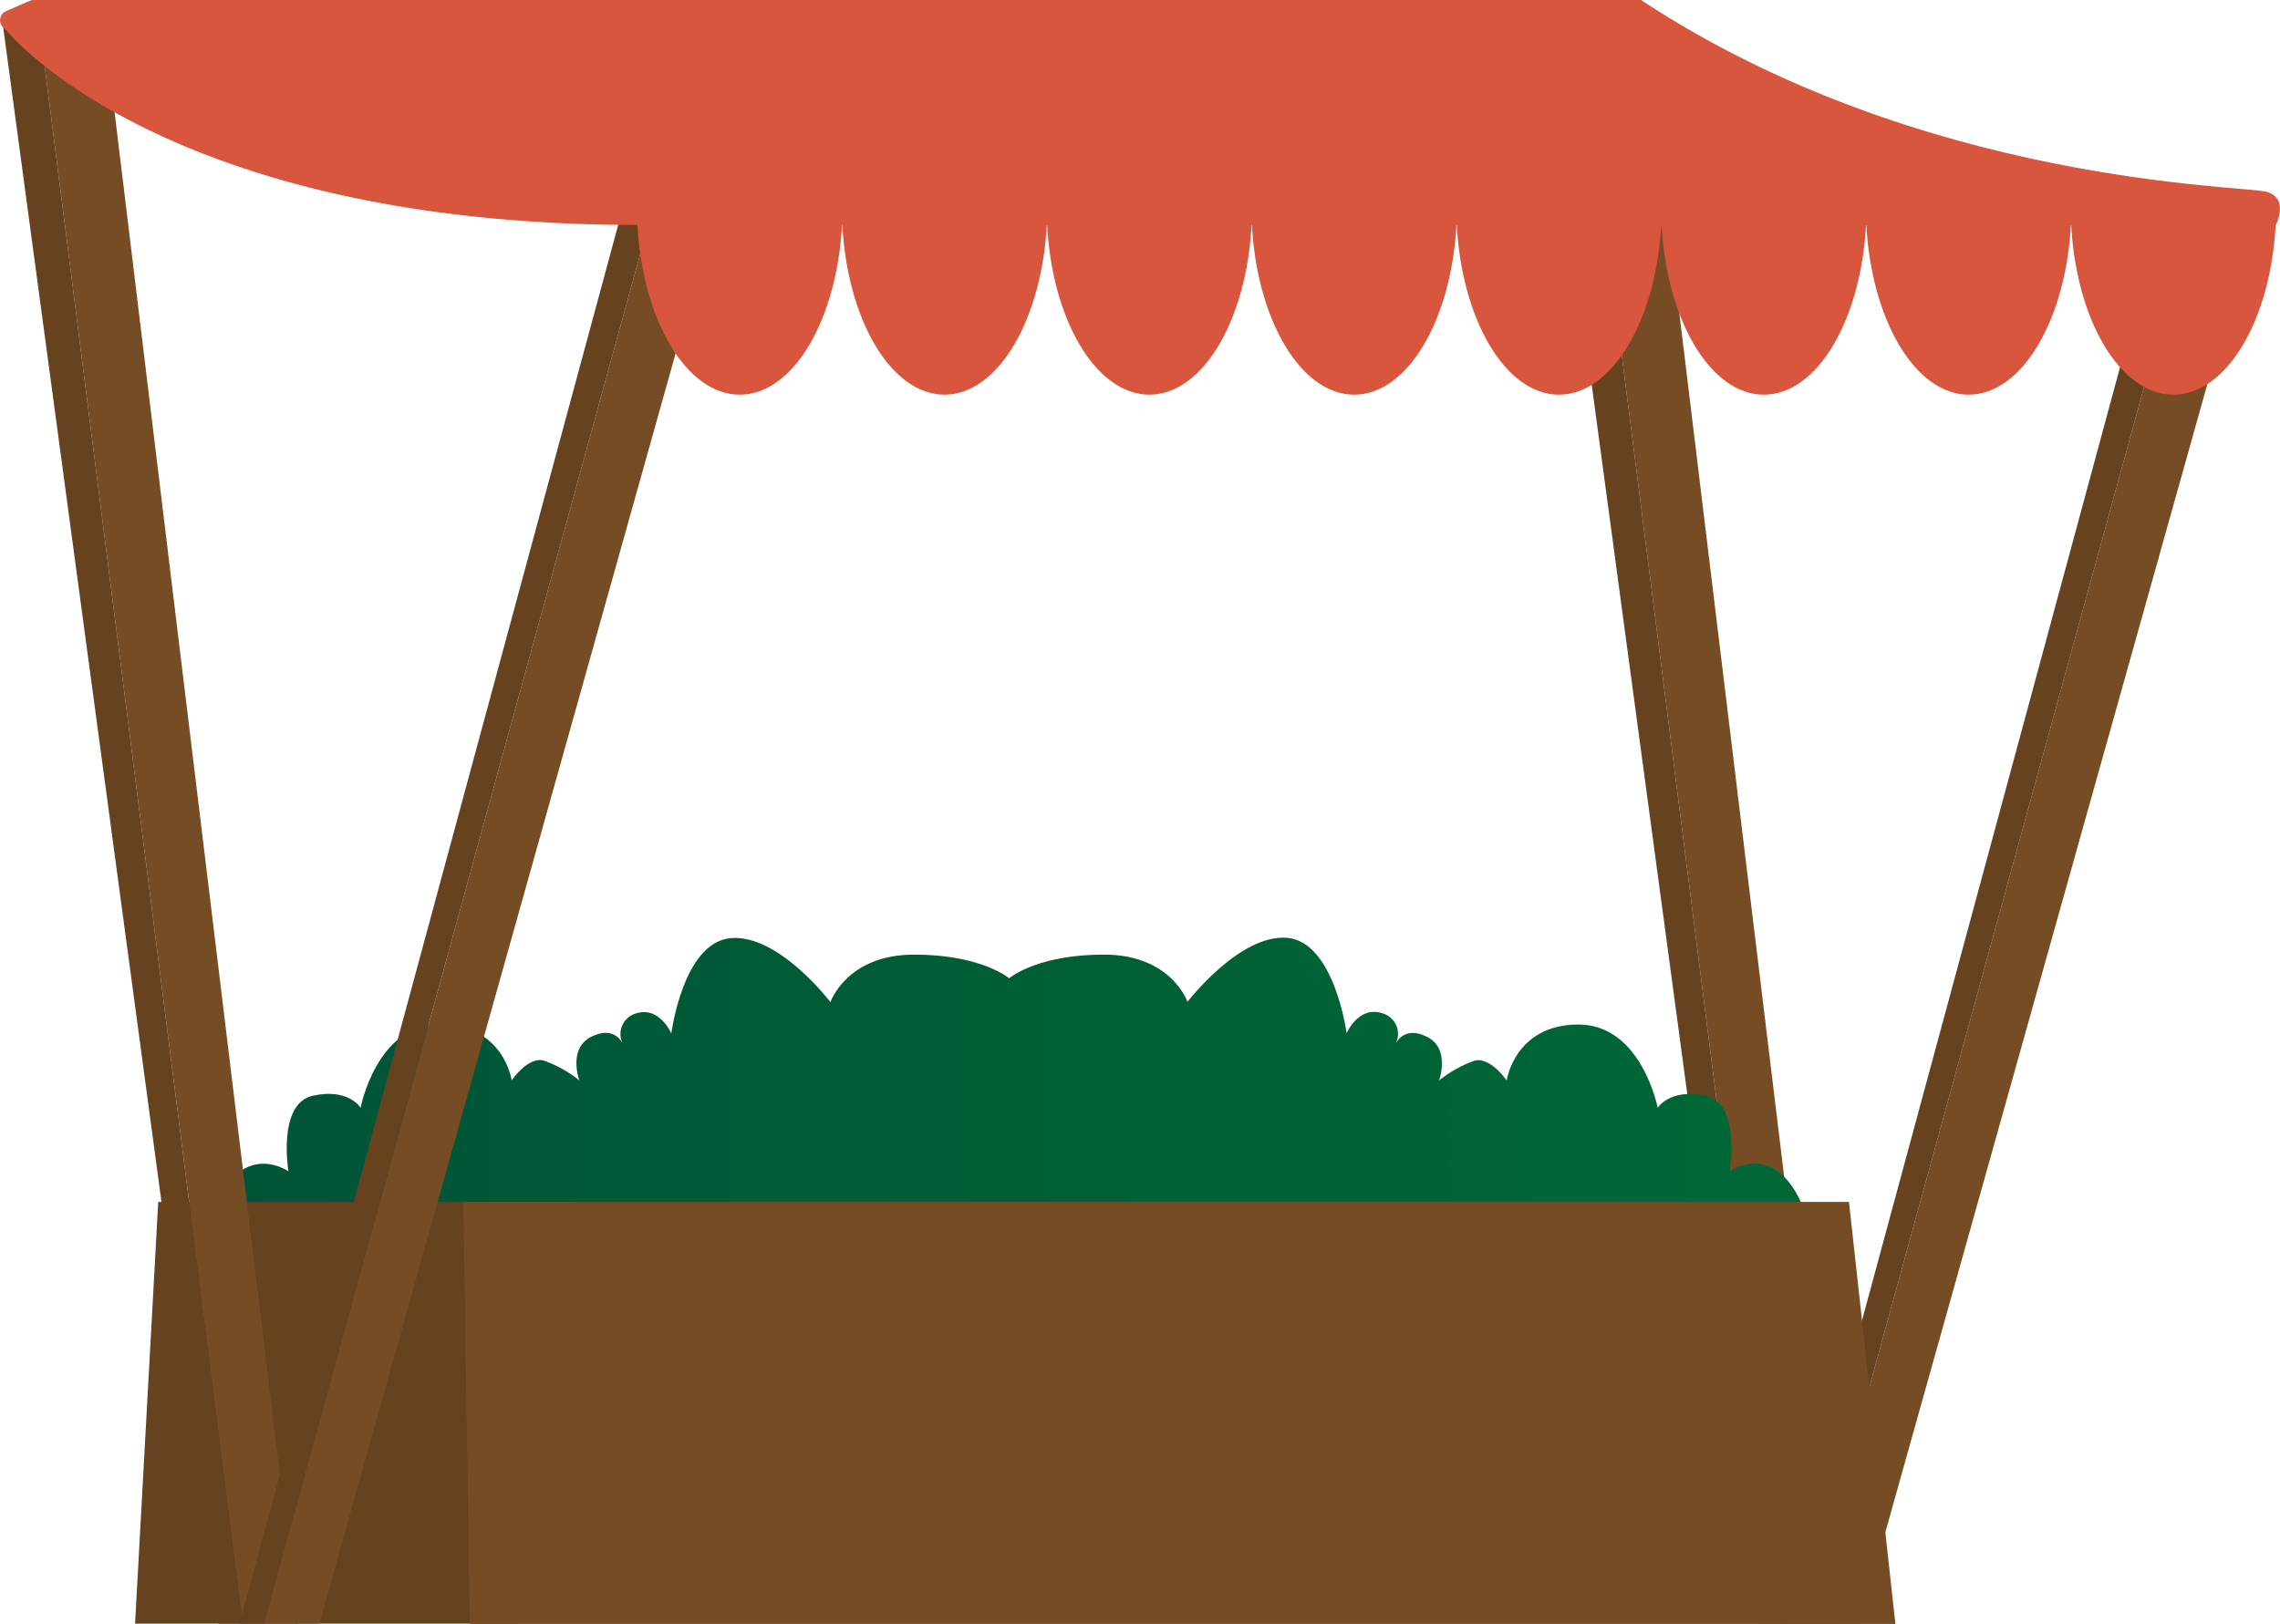
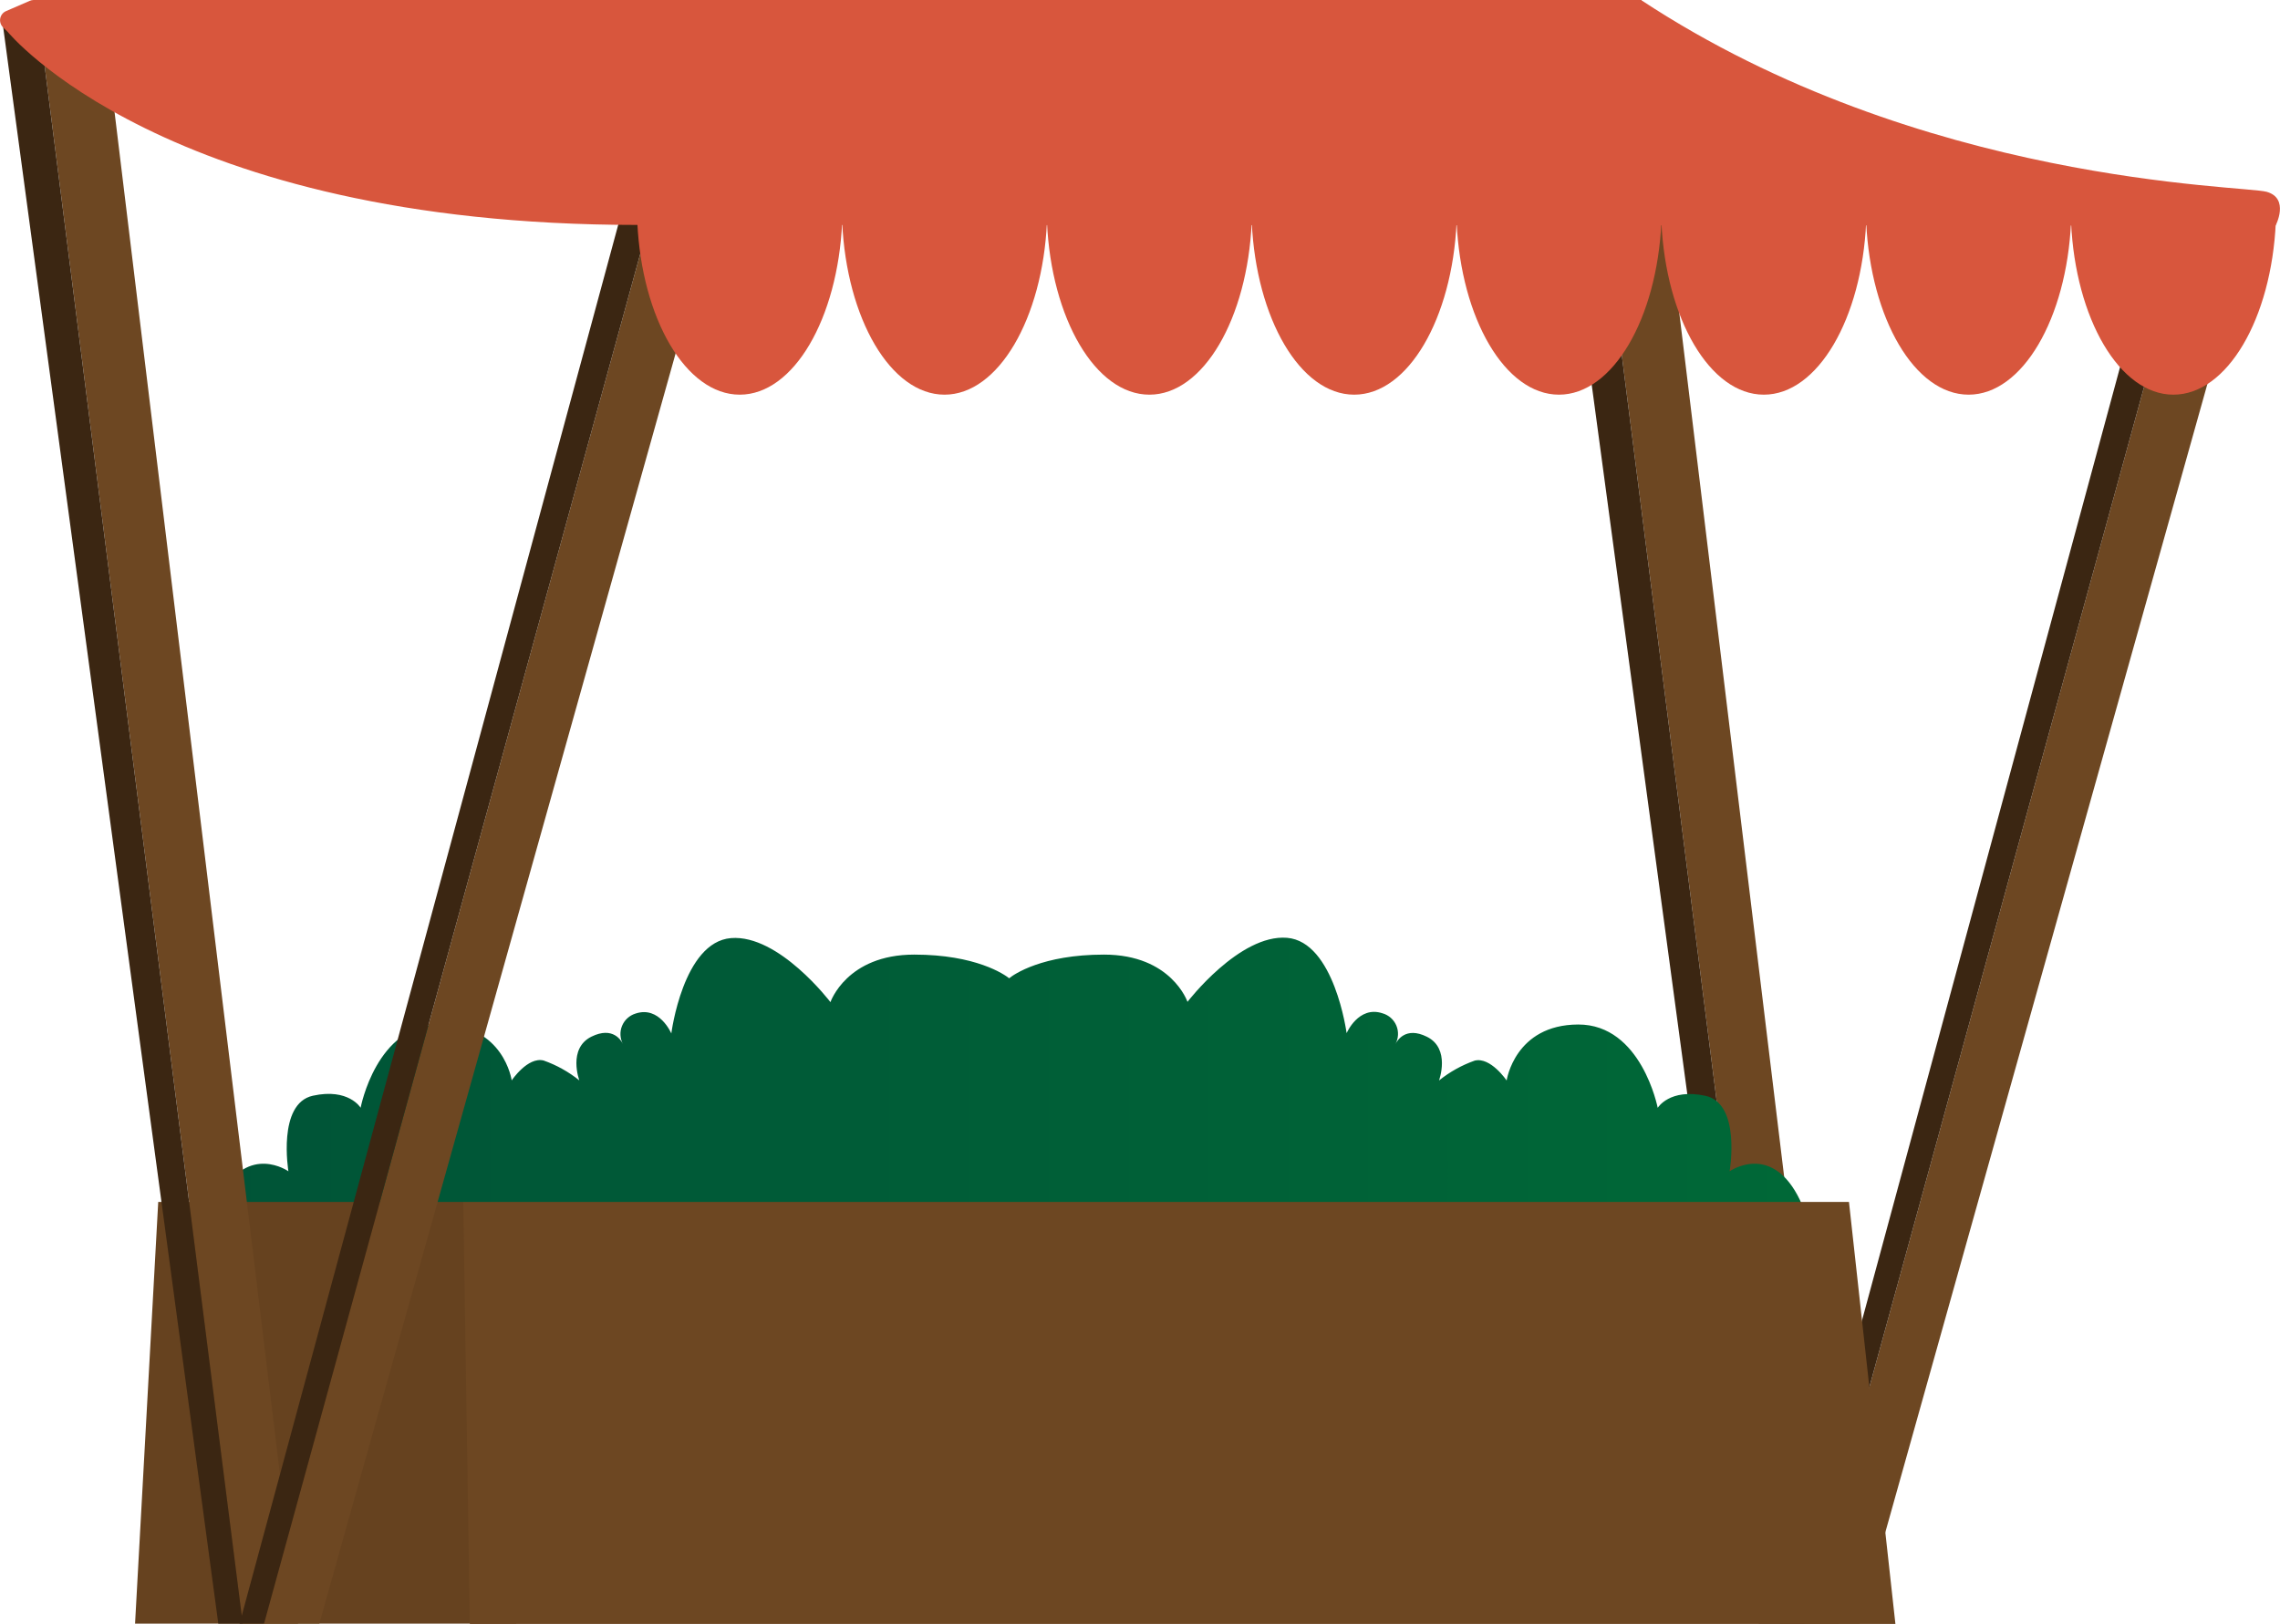
<svg xmlns="http://www.w3.org/2000/svg" width="229.25" height="163.31" viewBox="0 0 229.25 163.31">
  <defs>
    <style>
      .cls-1 {
-         fill: #754c24;
+         fill: #6d4722;
      }

      .cls-2 {
-         fill: #66421f;
+         fill: #3b2612;
      }

      .cls-3 {
        fill: url(#linear-gradient);
      }

      .cls-4 {
+         fill: #66421f;
+       }
+ 
+       .cls-5 {
        fill: #d8563d;
      }
    </style>
    <linearGradient id="linear-gradient" x1="21.24" y1="110.95" x2="181.67" y2="110.95" gradientUnits="userSpaceOnUse">
      <stop offset="0" stop-color="#005437" />
      <stop offset="1" stop-color="#006837" />
    </linearGradient>
  </defs>
  <g id="Layer_2" data-name="Layer 2">
    <g id="_0" data-name="0">
      <g>
        <g>
          <g>
            <polygon class="cls-1" points="158.56 0.27 165.03 0 184.85 163.28 179.29 163.28 158.56 0.27" />
            <polygon class="cls-2" points="158.56 0.27 155.09 1.92 176.83 163.28 179.29 163.28 158.56 0.27" />
          </g>
          <g>
            <polygon class="cls-1" points="220.7 20.27 227.17 20 186.99 163.28 181.43 163.28 220.7 20.27" />
            <polygon class="cls-2" points="220.7 20.27 217.23 21.91 178.97 163.28 181.43 163.28 220.7 20.27" />
          </g>
        </g>
        <path class="cls-3" d="M180.72,120.17c-2.82-5.19-6.81-2.38-6.81-2.38s1.18-6.81-2.43-7.59-4.8,1.21-4.8,1.21-1.63-8.4-8-8.38-7.19,5.63-7.19,5.63-1.61-2.39-3.21-2a12.22,12.22,0,0,0-3.59,2s1.19-3.21-1.22-4.4c-2.15-1.07-3,.41-3.17.75A2.15,2.15,0,0,0,139,101.9c-2.41-.79-3.6,2-3.6,2s-1.23-9.21-6-9.59-10,6.44-10,6.44S117.79,96,111,96c-6.21,0-9.08,2-9.53,2.38C101,98,98.13,96,91.92,96c-6.8,0-8.42,4.78-8.42,4.78s-5.18-6.83-10-6.44-6,9.59-6,9.59-1.19-2.81-3.6-2A2.15,2.15,0,0,0,62.64,105c-.16-.34-1-1.82-3.17-.75-2.41,1.19-1.22,4.4-1.22,4.4a12.22,12.22,0,0,0-3.59-2c-1.6-.4-3.21,2-3.21,2s-.78-5.6-7.19-5.63-8,8.38-8,8.38-1.2-2-4.8-1.21S29,117.79,29,117.79s-4-2.81-6.81,2.38S23.76,127,23.76,127s54,1.46,77.7-.17c23.65,1.63,77.69.17,77.69.17S183.55,125.37,180.72,120.17Z" />
        <g>
-           <polygon class="cls-2" points="46.58 120.87 15.91 120.87 13.58 163.28 51.91 163.28 46.58 120.87" />
+           <polygon class="cls-4" points="46.58 120.87 15.91 120.87 13.58 163.28 51.91 163.28 46.58 120.87" />
          <polygon class="cls-1" points="190.58 163.31 185.91 120.87 46.58 120.87 47.24 163.31 190.58 163.31" />
        </g>
        <g>
          <g>
            <polygon class="cls-1" points="3.68 0.27 10.15 0 29.97 163.28 24.41 163.28 3.68 0.27" />
            <polygon class="cls-2" points="3.68 0.27 0.21 1.92 21.95 163.28 24.41 163.28 3.68 0.27" />
          </g>
          <g>
            <polygon class="cls-1" points="65.82 20.27 72.29 20 32.11 163.28 26.55 163.28 65.82 20.27" />
            <polygon class="cls-2" points="65.82 20.27 62.35 21.91 24.09 163.28 26.55 163.28 65.82 20.27" />
          </g>
        </g>
        <g>
-           <path class="cls-4" d="M.77,3.2S16.58,22.62,64.08,22.62l164.73.06s1.43-2.73-.9-3.39S193.15,18.55,165,0H3.37A1.06,1.06,0,0,0,3,.08L.6,1.12A1,1,0,0,0,.34,2.78Z" />
+           <path class="cls-5" d="M.77,3.2S16.58,22.62,64.08,22.62l164.73.06s1.43-2.73-.9-3.39S193.15,18.55,165,0H3.37A1.06,1.06,0,0,0,3,.08L.6,1.12A1,1,0,0,0,.34,2.78Z" />
          <g>
-             <path class="cls-4" d="M64.08,22.34c.45,9.71,4.88,17.35,10.3,17.35s9.85-7.64,10.3-17.35Z" />
-             <path class="cls-4" d="M84.68,22.34c.44,9.71,4.88,17.35,10.29,17.35s9.85-7.64,10.3-17.35Z" />
-             <path class="cls-4" d="M105.27,22.34c.44,9.71,4.88,17.35,10.3,17.35s9.85-7.64,10.29-17.35Z" />
-             <path class="cls-4" d="M125.86,22.34c.45,9.71,4.88,17.35,10.3,17.35s9.85-7.64,10.3-17.35Z" />
-             <path class="cls-4" d="M146.46,22.34c.44,9.71,4.88,17.35,10.29,17.35s9.85-7.64,10.3-17.35Z" />
-             <path class="cls-4" d="M167.05,22.34c.45,9.71,4.88,17.35,10.3,17.35s9.85-7.64,10.29-17.35Z" />
-             <path class="cls-4" d="M187.64,22.34c.45,9.71,4.89,17.35,10.3,17.35s9.85-7.64,10.3-17.35Z" />
-             <path class="cls-4" d="M208.24,22.34c.44,9.71,4.88,17.35,10.29,17.35s9.86-7.64,10.3-17.35Z" />
+             <path class="cls-5" d="M64.08,22.34c.45,9.71,4.88,17.35,10.3,17.35s9.85-7.64,10.3-17.35Z" />
+             <path class="cls-5" d="M84.68,22.34c.44,9.71,4.88,17.35,10.29,17.35s9.85-7.64,10.3-17.35Z" />
+             <path class="cls-5" d="M105.27,22.34c.44,9.71,4.88,17.35,10.3,17.35s9.85-7.64,10.29-17.35Z" />
+             <path class="cls-5" d="M125.86,22.34c.45,9.71,4.88,17.35,10.3,17.35s9.85-7.64,10.3-17.35Z" />
+             <path class="cls-5" d="M146.46,22.34c.44,9.71,4.88,17.35,10.29,17.35s9.85-7.64,10.3-17.35Z" />
+             <path class="cls-5" d="M167.05,22.34c.45,9.71,4.88,17.35,10.3,17.35s9.85-7.64,10.29-17.35Z" />
+             <path class="cls-5" d="M187.64,22.34c.45,9.71,4.89,17.35,10.3,17.35s9.85-7.64,10.3-17.35Z" />
+             <path class="cls-5" d="M208.24,22.34c.44,9.71,4.88,17.35,10.29,17.35s9.86-7.64,10.3-17.35Z" />
          </g>
        </g>
      </g>
    </g>
  </g>
</svg>
